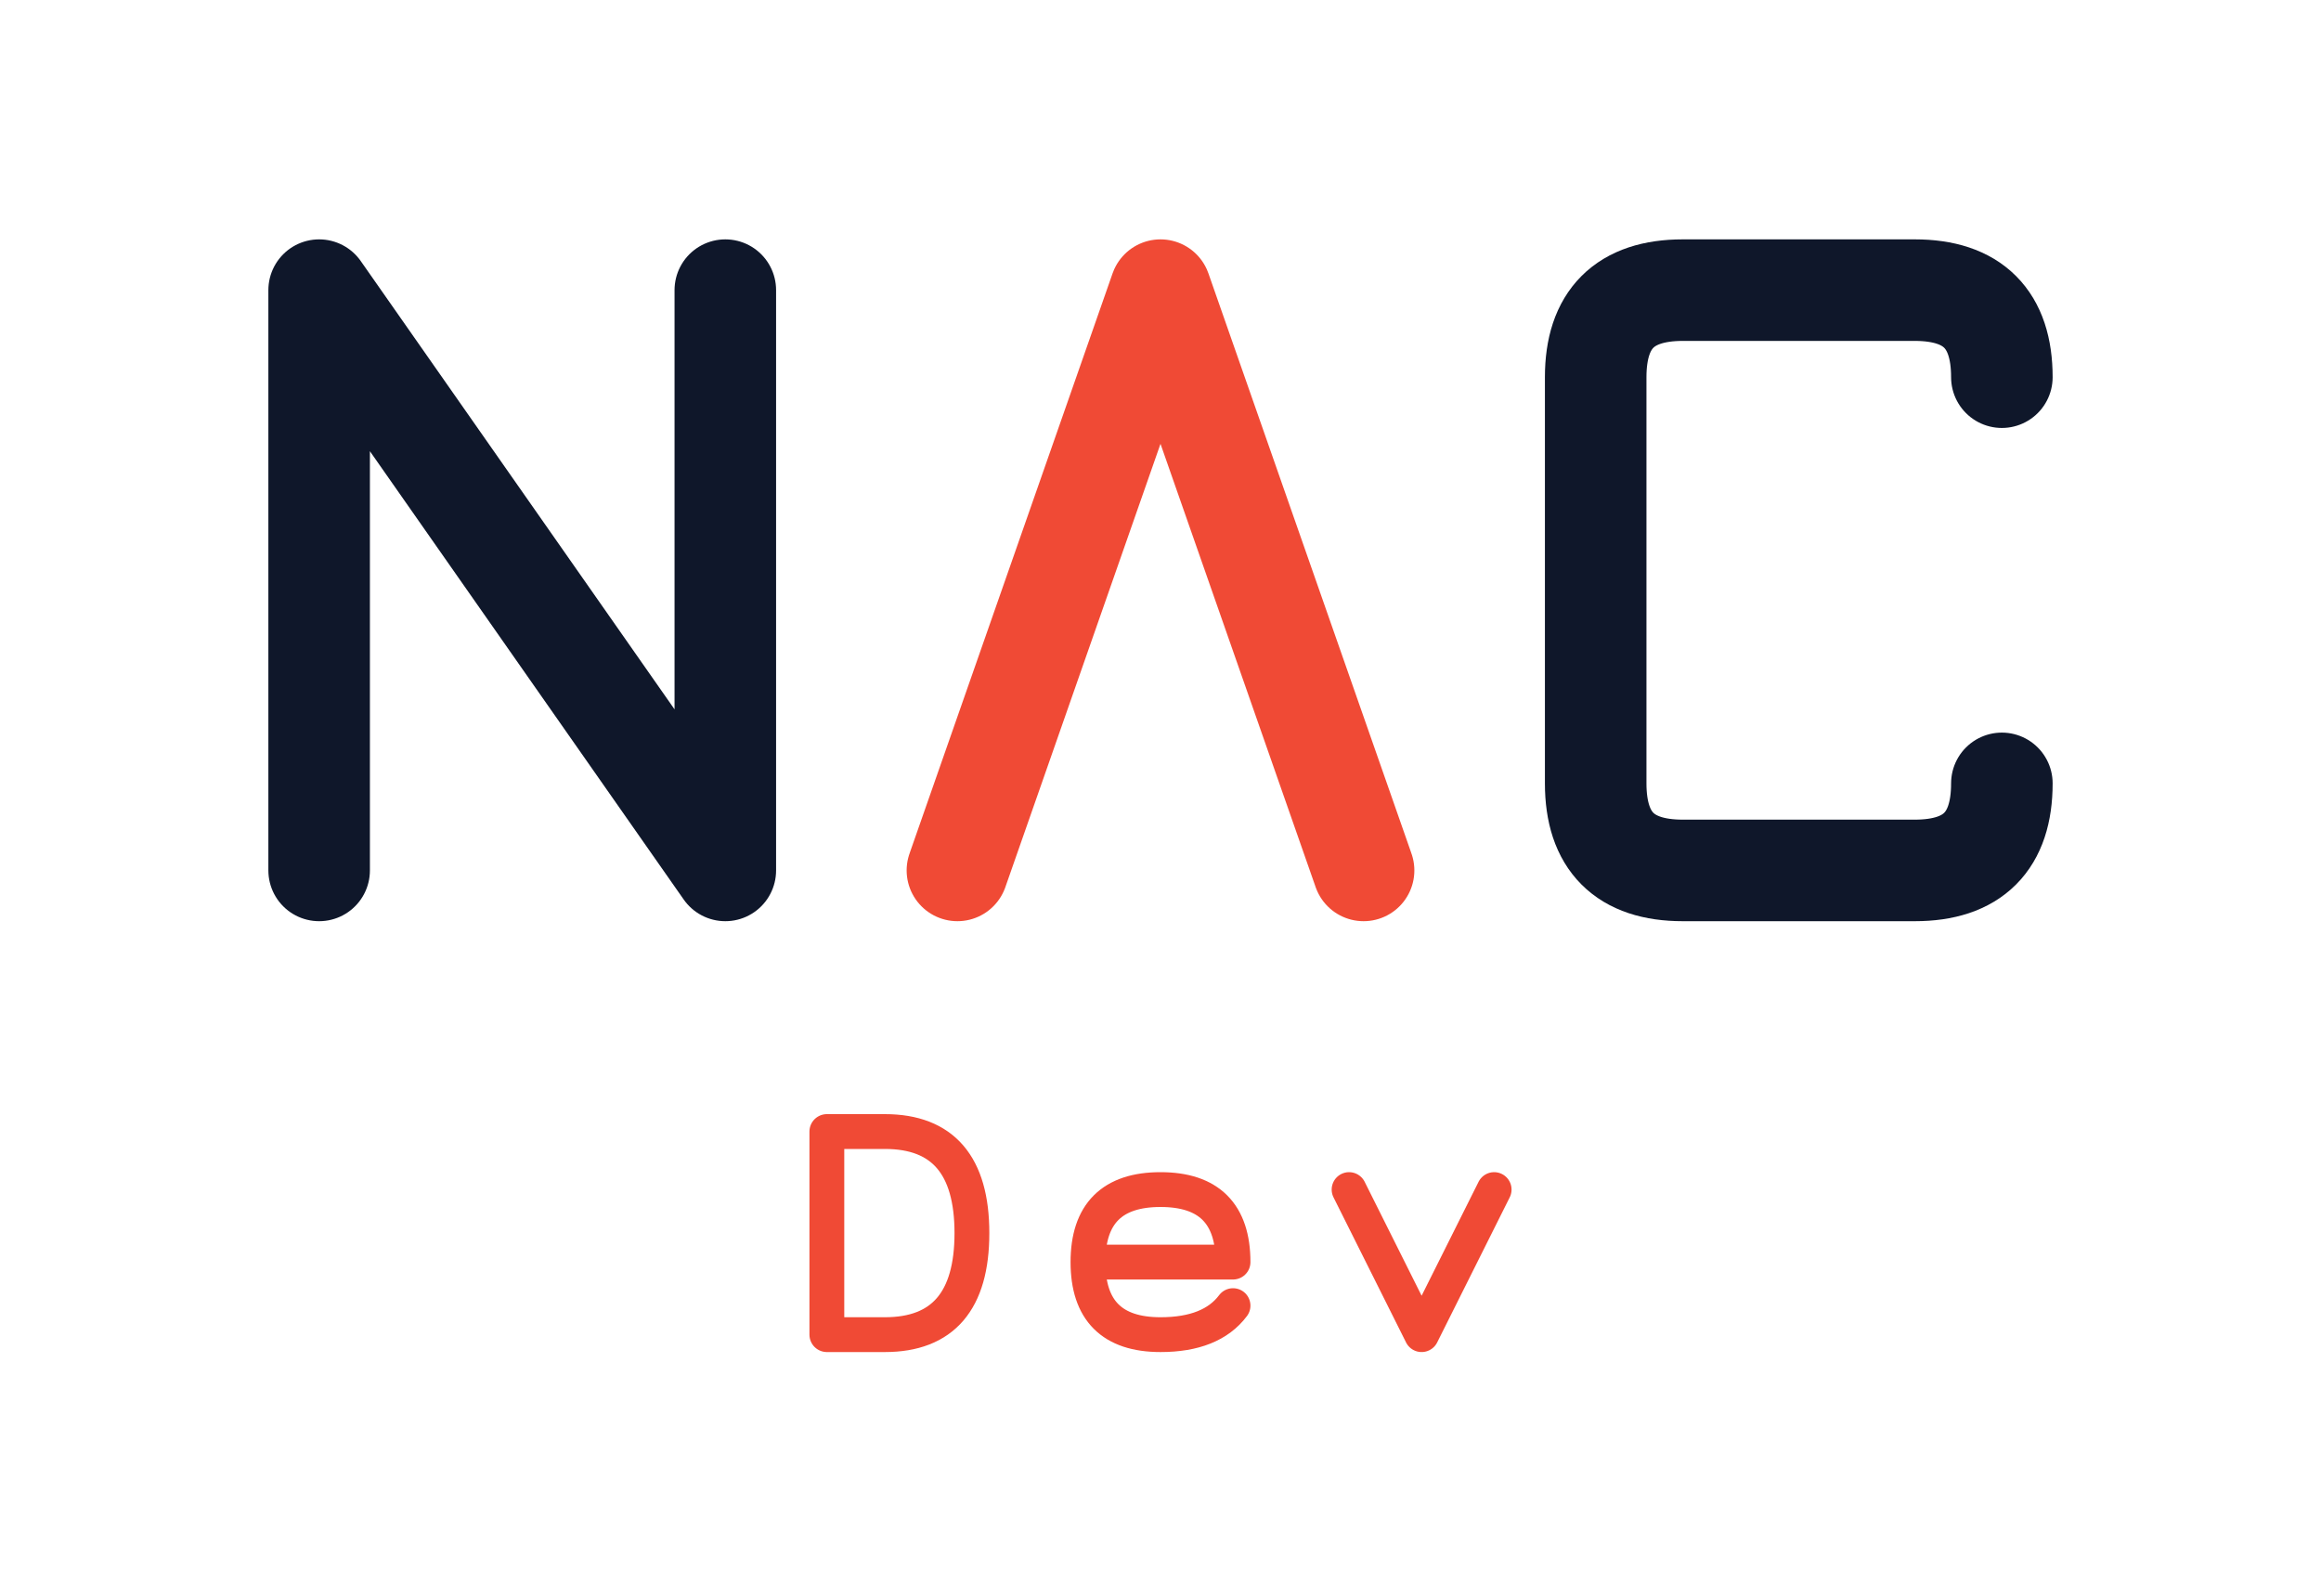
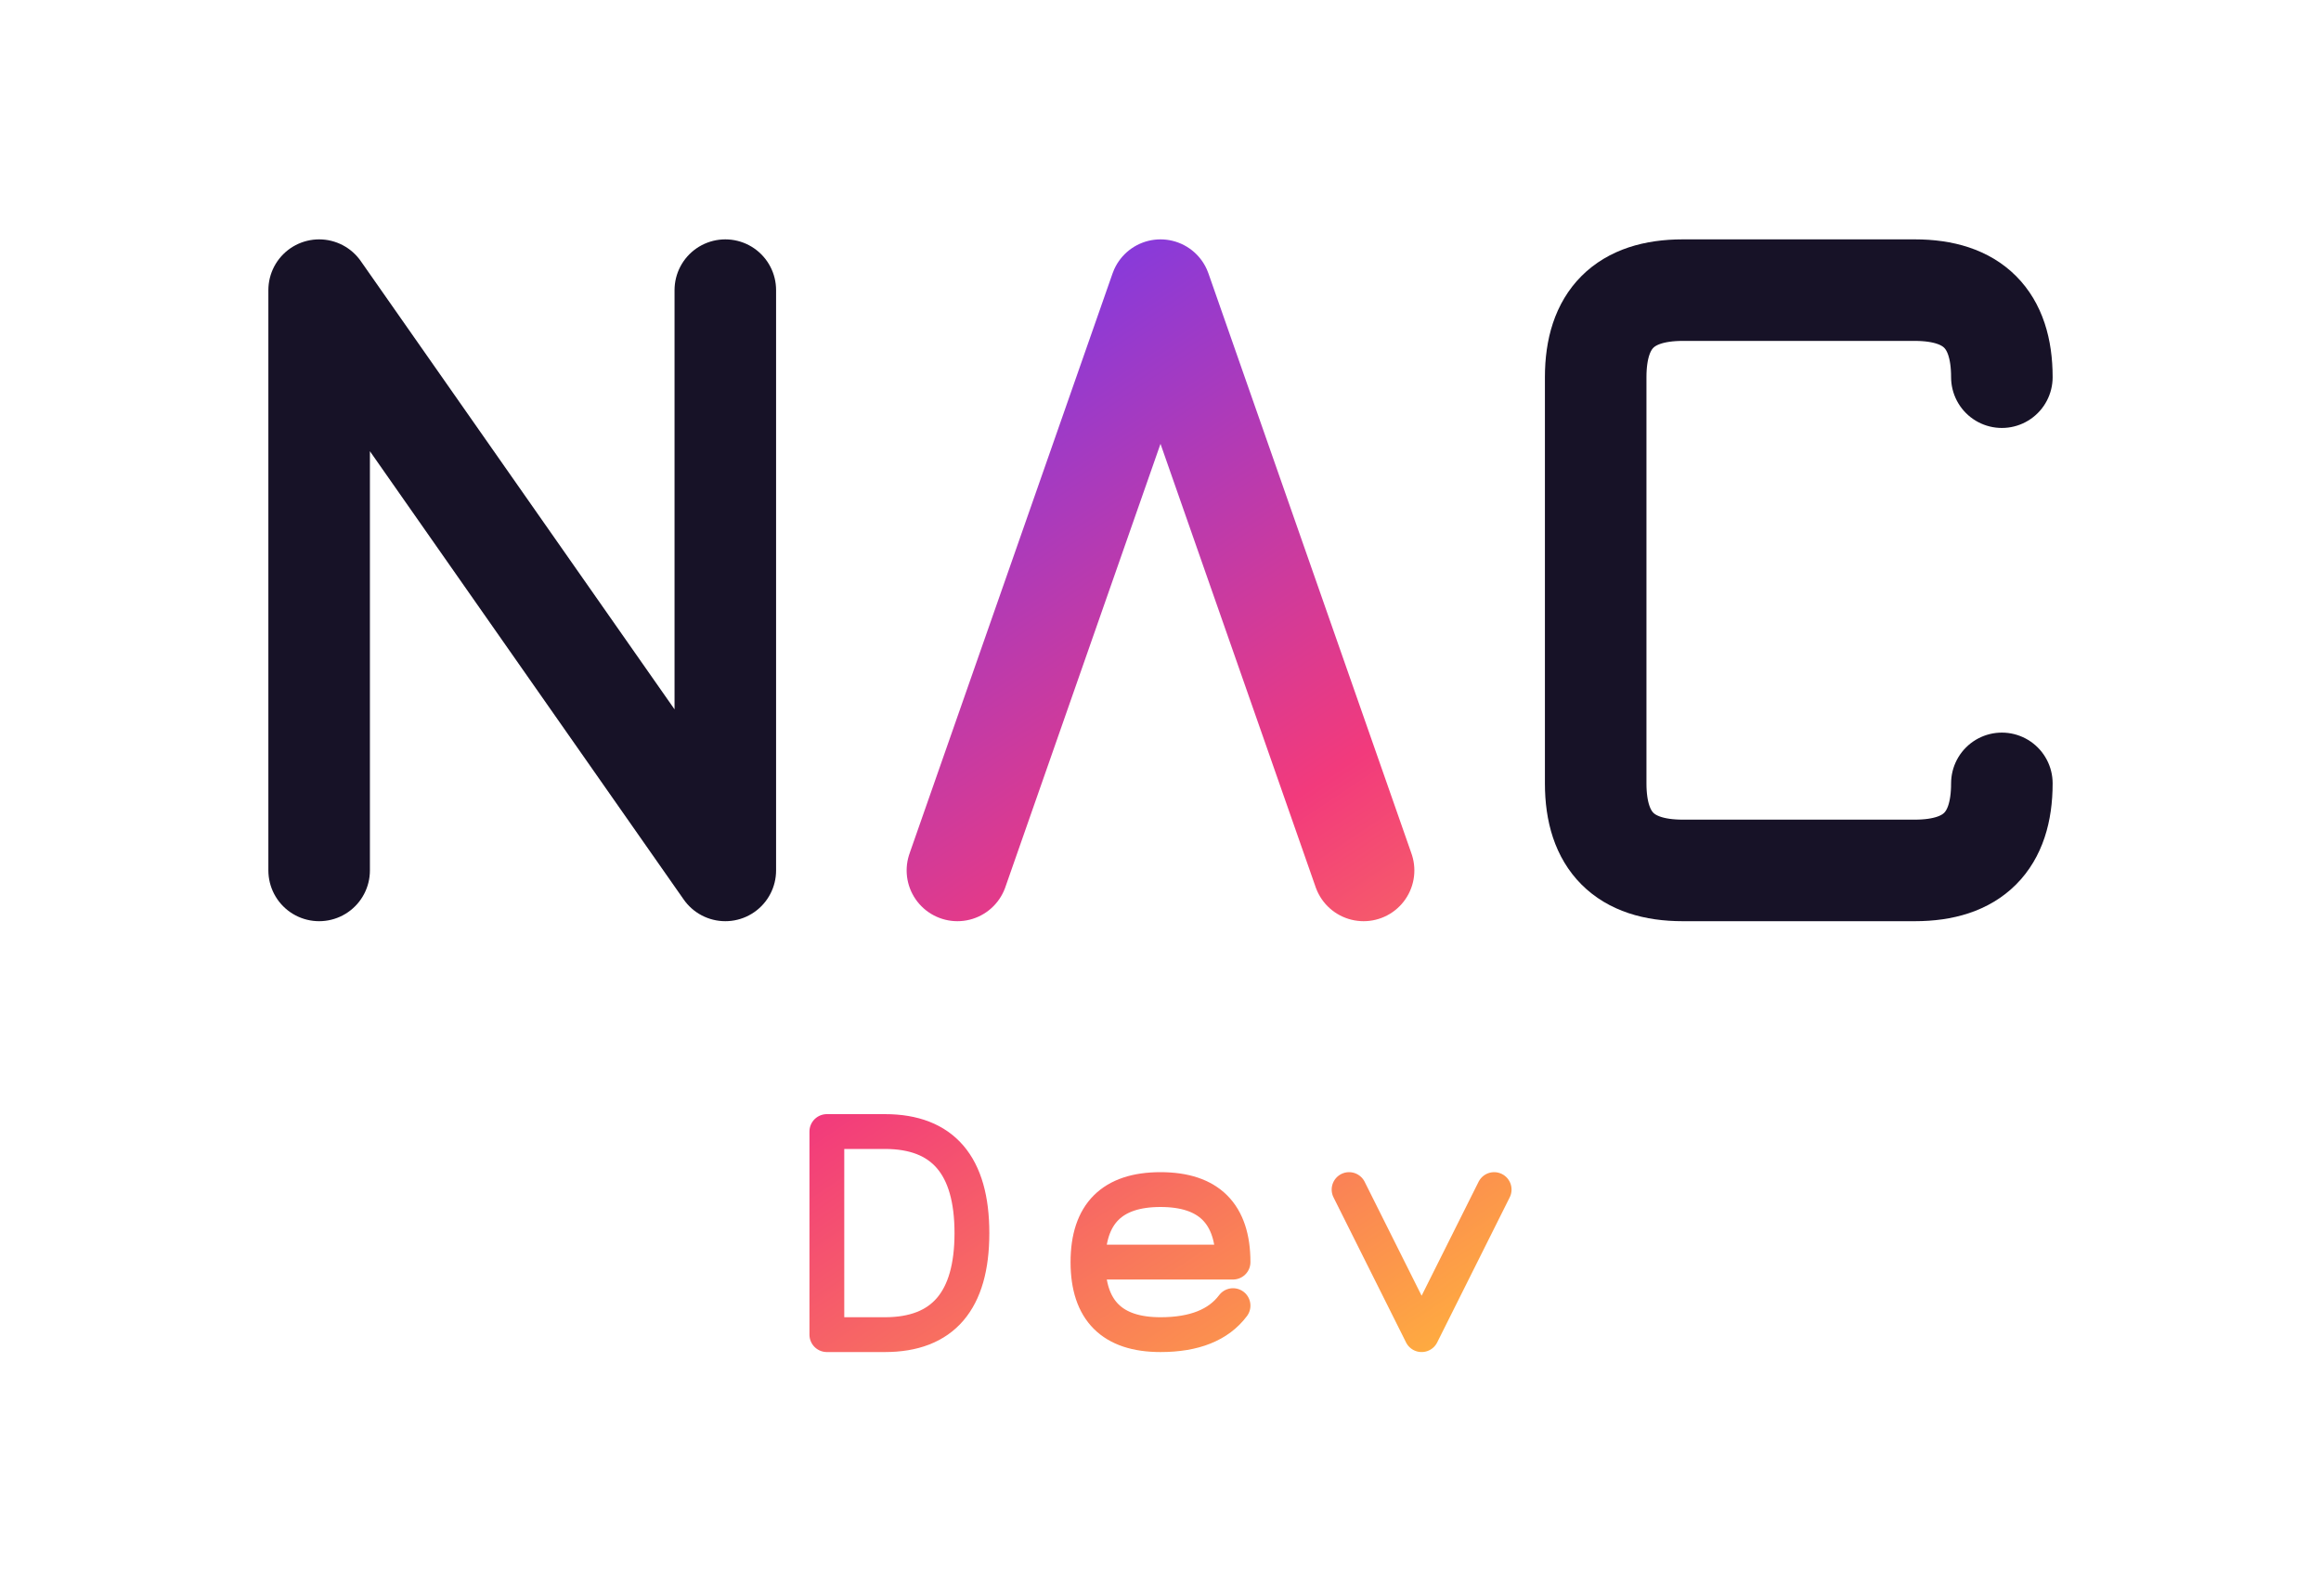
<svg xmlns="http://www.w3.org/2000/svg" viewBox="0 0 160 110" role="img" aria-label="NAC Dev">
+   <defs>
+     <linearGradient id="nacGrad" gradientUnits="userSpaceOnUse" x1="56" y1="20" x2="104" y2="92">
+       <stop offset="0" stop-color="#6D3AF2" />
+       <stop offset="0.55" stop-color="#F23A7C" />
+       <stop offset="1" stop-color="#FFB13D" />
+     </linearGradient>
+   </defs>
  <g fill="none" stroke-linecap="round" stroke-linejoin="round">
    <g stroke-width="7">
-       <path d="M22 60 V20 L50 60 V20" stroke="#0F172A" />
-       <path d="M66 60 L80 20 L94 60" stroke="#F04A35" />
-       <path d="M138 26 Q138 20 132 20 H116 Q110 20 110 26 V54 Q110 60 116 60 H132 Q138 60 138 54" stroke="#0F172A" />
+       <path d="M22 60 V20 L50 60 V20" stroke="#171227" />
+       <path d="M66 60 L80 20 L94 60" stroke="url(#nacGrad)" />
+       <path d="M138 26 Q138 20 132 20 H116 Q110 20 110 26 V54 Q110 60 116 60 H132 Q138 60 138 54" stroke="#171227" />
    </g>
-     <g stroke-width="2.4" stroke="#F04A35">
+     <g stroke-width="2.4" stroke="url(#nacGrad)">
      <path d="M57 78 V92 H61 Q67 92 67 85 Q67 78 61 78 Z" />
      <path d="M75 87 H85 Q85 82 80 82 Q75 82 75 87 Q75 92 80 92 Q83.5 92 85 90" />
      <path d="M93 82 L98 92 L103 82" />
    </g>
  </g>
</svg>
